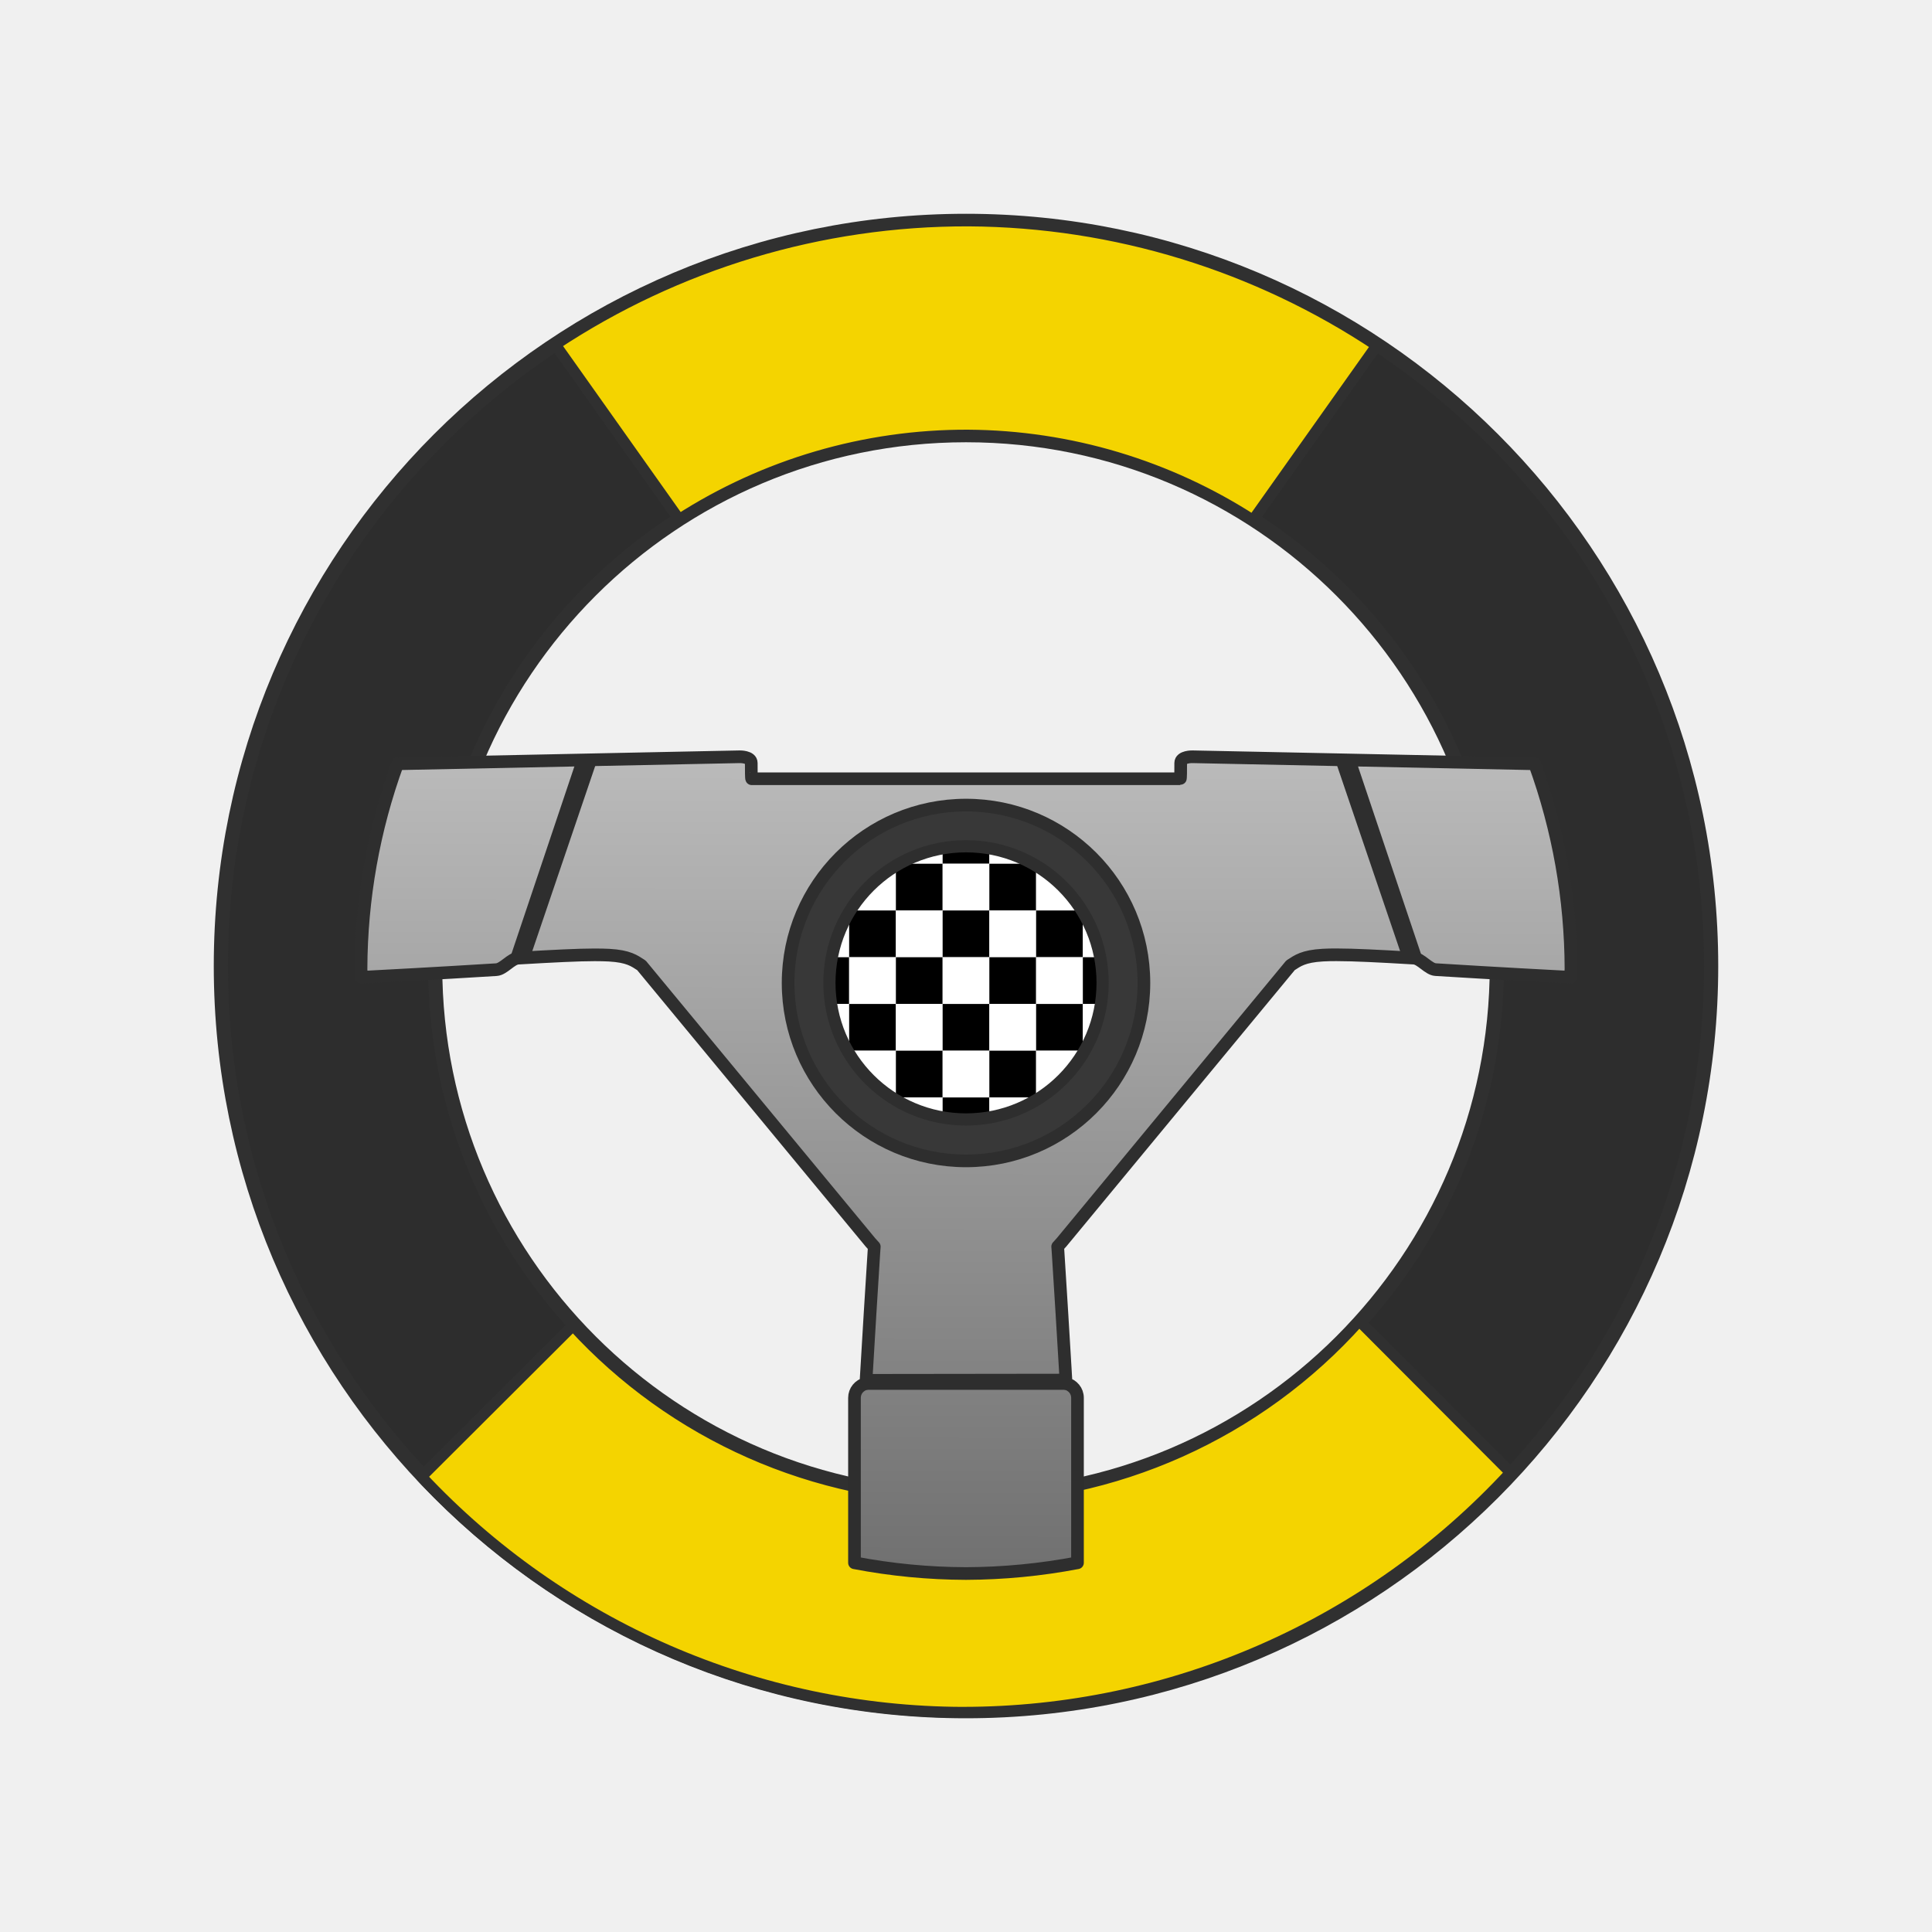
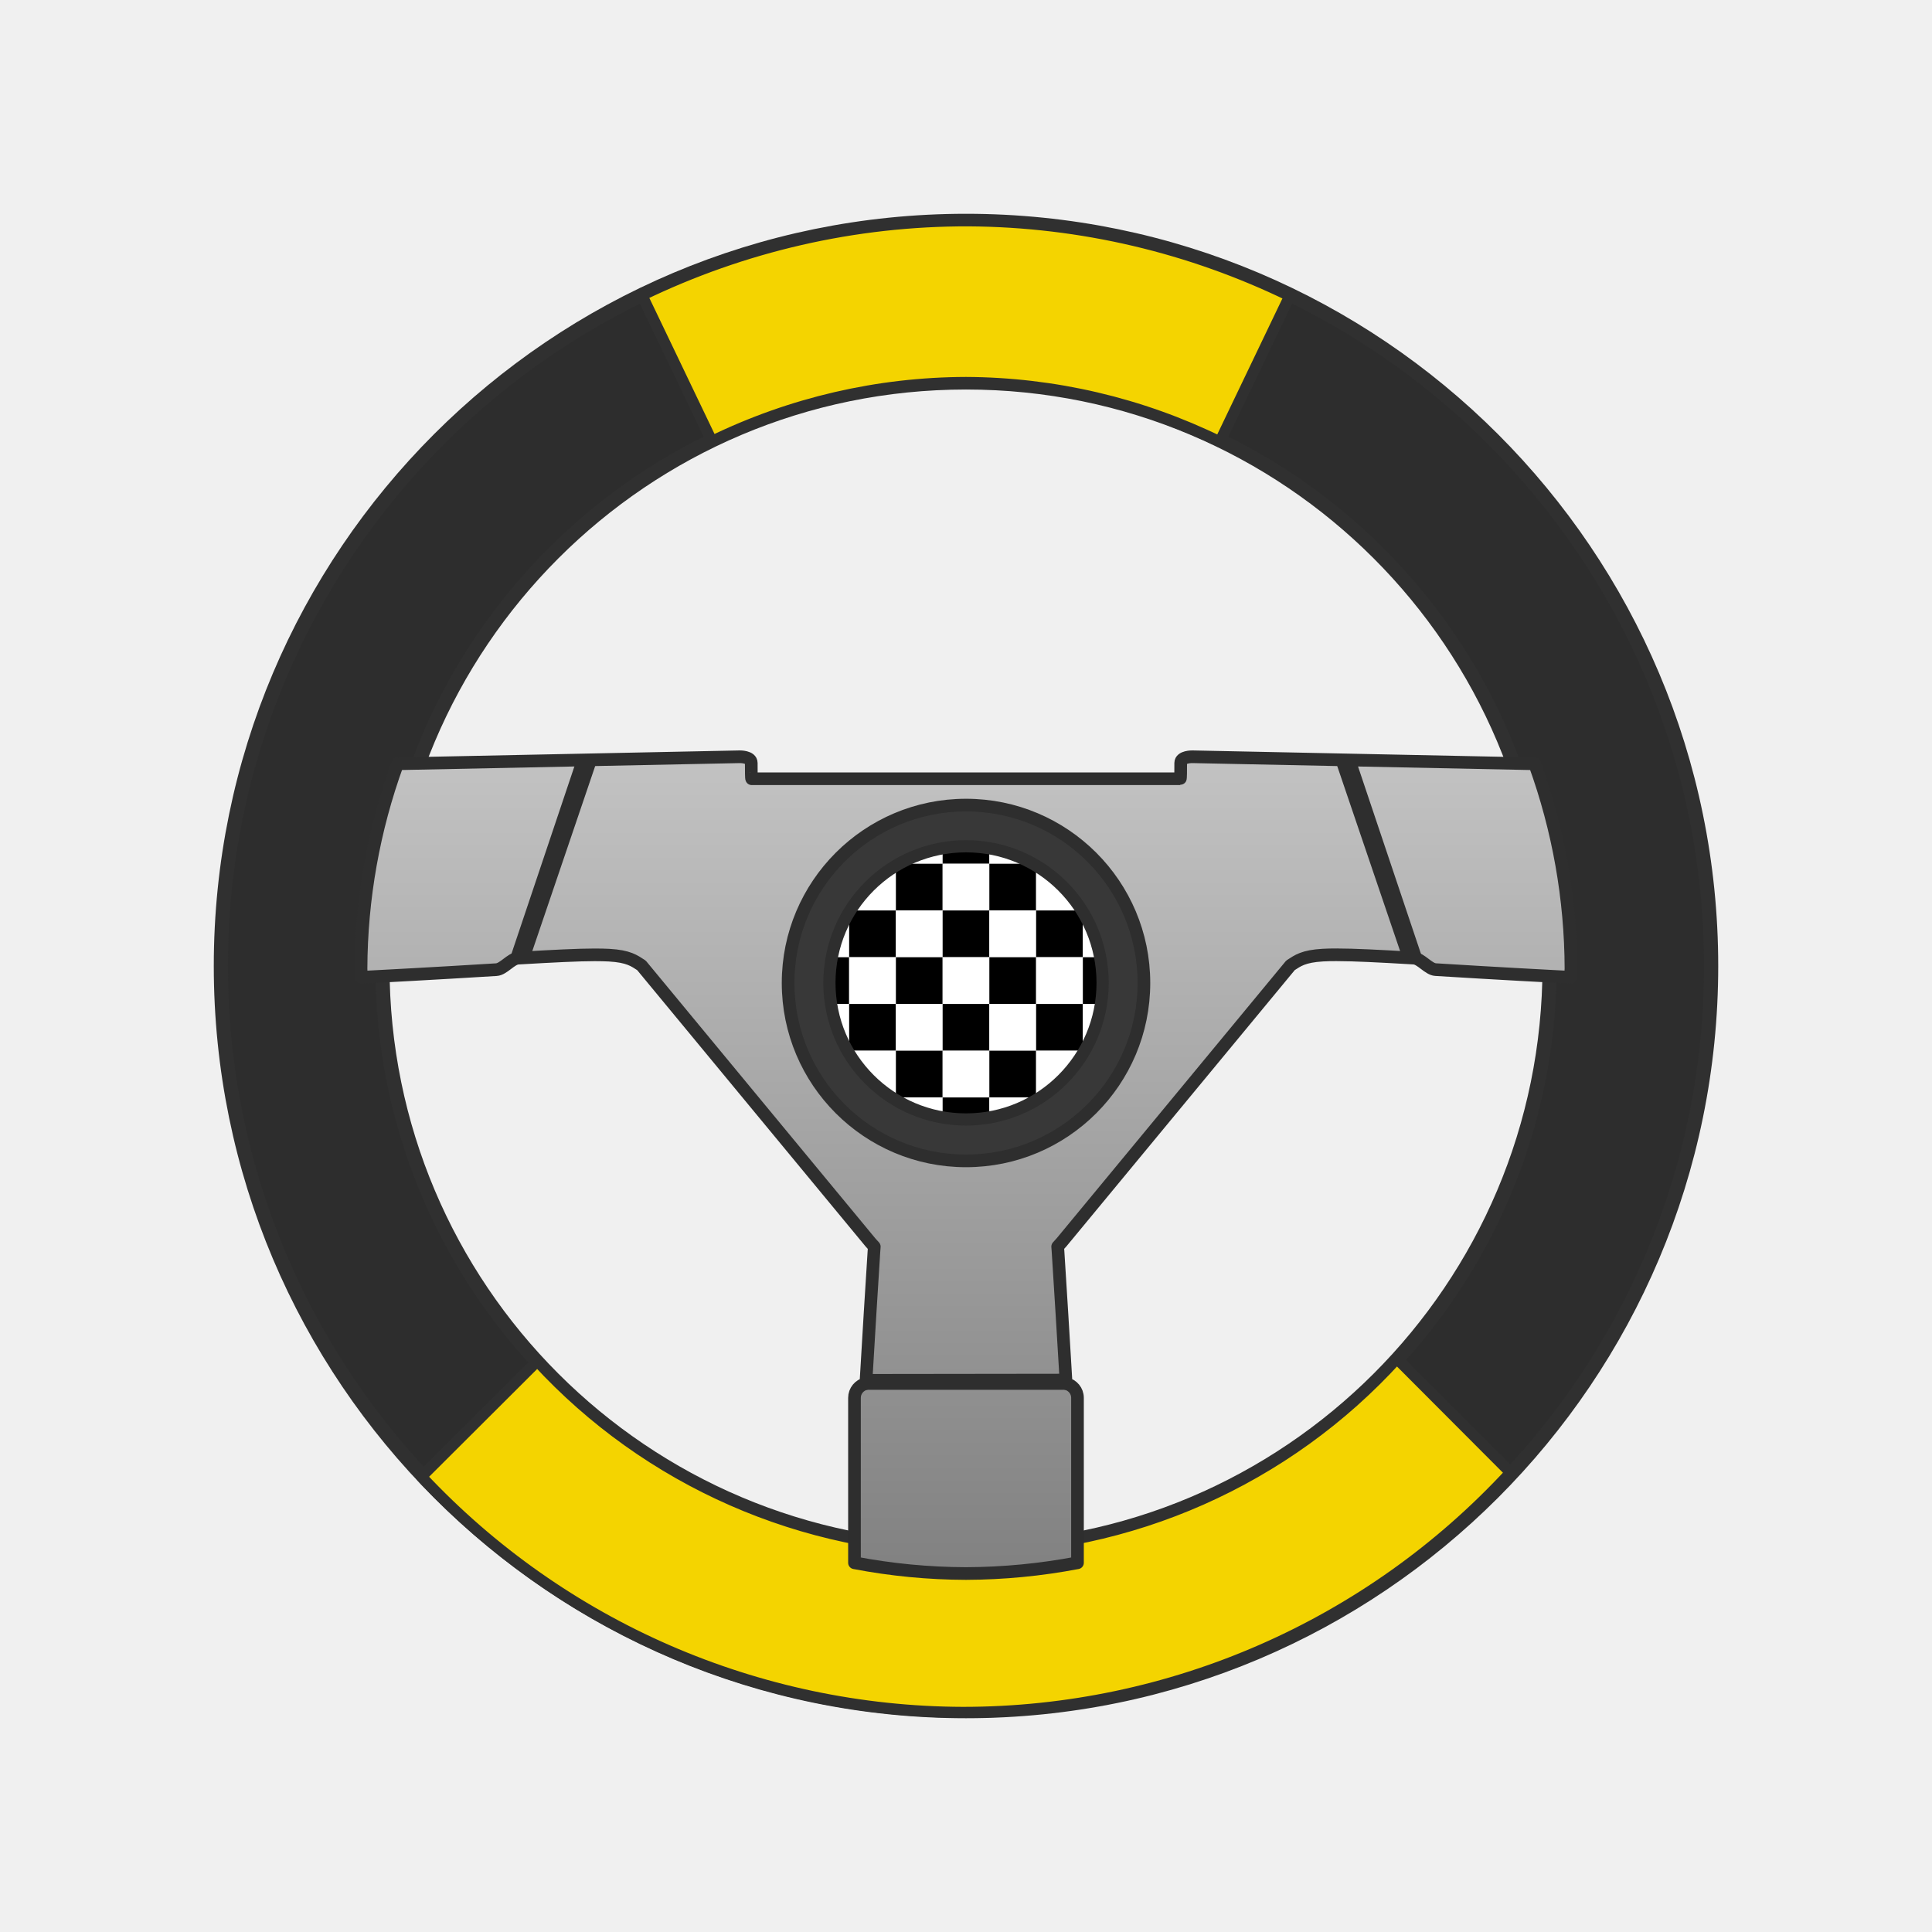
<svg xmlns="http://www.w3.org/2000/svg" xmlns:xlink="http://www.w3.org/1999/xlink" width="256" height="256" viewBox="0 0 67.733 67.733" version="1.1" id="svg4925">
  <defs id="defs4919">
    <linearGradient id="linearGradient4931">
      <stop style="stop-color:#5b5b5b;stop-opacity:1" offset="0" id="stop4927" />
      <stop style="stop-color:#ffffff;stop-opacity:1" offset="1" id="stop4929" />
    </linearGradient>
-     <linearGradient xlink:href="#linearGradient4931" id="linearGradient4933" x1="34.099" y1="289.679" x2="34.159" y2="232.742" gradientUnits="userSpaceOnUse" gradientTransform="matrix(1.14235,0,0,1.14235,-4.820917,-37.45704)" />
+     <linearGradient xlink:href="#linearGradient4931" id="linearGradient4933" x1="34.159" y1="297.306" x2="34.159" y2="232.742" gradientUnits="userSpaceOnUse" gradientTransform="matrix(1.14235,0,0,1.14235,-4.820917,-37.45704)" />
  </defs>
  <g id="layer1" transform="translate(0,-229.2666)">
-     <path style="opacity:1;vector-effect:none;fill:#2d2d2d;fill-opacity:1;stroke:#303030;stroke-width:0.497;stroke-linecap:butt;stroke-linejoin:round;stroke-miterlimit:4;stroke-dasharray:none;stroke-dashoffset:0;stroke-opacity:1;paint-order:normal" d="m 33.867,237.01 a 26.124,26.124 0 0 0 -26.124,26.124 26.124,26.124 0 0 0 26.124,26.124 26.124,26.124 0 0 0 26.123,-26.124 26.124,26.124 0 0 0 -26.123,-26.124 z m 0,7.513 A 18.611,18.611 0 0 1 52.477,263.133 18.611,18.611 0 0 1 33.867,281.744 18.611,18.611 0 0 1 15.256,263.133 18.611,18.611 0 0 1 33.867,244.523 Z" id="path5345" />
-     <path style="opacity:1;vector-effect:none;fill:#f4d400;fill-opacity:1;stroke:#303030;stroke-width:0.385;stroke-linecap:butt;stroke-linejoin:round;stroke-miterlimit:4;stroke-dasharray:none;stroke-dashoffset:0;stroke-opacity:1;paint-order:normal" d="m 33.76,289.299 c 7.292,-1.1e-4 14.252,-3.047 19.198,-8.406 L 47.651,275.573 c -3.531,3.953 -8.58,6.214 -13.88,6.214 -5.206,-0.014 -10.169,-2.208 -13.683,-6.05 l -5.313,5.299 c 4.92,5.252 11.789,8.242 18.985,8.264 z" id="path5345-6-2" />
-     <path style="opacity:1;vector-effect:none;fill:#f4d400;fill-opacity:1;stroke:#303030;stroke-width:0.385;stroke-linecap:butt;stroke-linejoin:round;stroke-miterlimit:4;stroke-dasharray:none;stroke-dashoffset:0;stroke-opacity:1;paint-order:normal" d="m 33.962,237.01 c -5.199,-0.016 -10.234,1.519 -14.495,4.337 l 4.345,6.131 c 2.989,-1.92 6.495,-2.966 10.117,-2.955 3.581,0.021 7.045,1.073 9.997,2.981 l 4.34,-6.124 c -4.204,-2.795 -9.168,-4.339 -14.304,-4.37 z" id="path5345-6" />
+     <path style="opacity:1;vector-effect:none;fill:#2d2d2d;fill-opacity:1;stroke:#303030;stroke-width:1.877;stroke-linecap:butt;stroke-linejoin:round;stroke-miterlimit:4;stroke-dasharray:none;stroke-dashoffset:0;stroke-opacity:1;paint-order:normal" d="M 128,29.266 A 98.735,98.735 0 0 0 29.266,128 98.735,98.735 0 0 0 128,226.734 98.735,98.735 0 0 0 226.734,128 98.735,98.735 0 0 0 128,29.266 Z m 0,21.408 A 77.326,77.326 0 0 1 205.326,128 77.326,77.326 0 0 1 128,205.326 77.326,77.326 0 0 1 50.674,128 77.326,77.326 0 0 1 128,50.674 Z" id="path5345" transform="matrix(0.2645833,0,0,0.2645833,0,229.2666)" />
+     <path style="opacity:1;vector-effect:none;fill:#f4d400;fill-opacity:1;stroke:#303030;stroke-width:1.456;stroke-linecap:butt;stroke-linejoin:round;stroke-miterlimit:4;stroke-dasharray:none;stroke-dashoffset:0;stroke-opacity:1;paint-order:normal" d="M 185.088,180.02 A 77.326,77.326 0 0 1 128,205.326 77.326,77.326 0 0 1 71.193,180.352 L 55.844,195.662 c 18.595,19.85 44.554,31.149 71.754,31.232 27.56,-4.1e-4 53.866,-11.517 72.559,-31.77 z" id="path5345-6-2" transform="matrix(0.2645833,0,0,0.2645833,0,229.2666)" />
+     <path style="opacity:1;vector-effect:none;fill:#f4d400;fill-opacity:1;stroke:#303030;stroke-width:1.456;stroke-linecap:butt;stroke-linejoin:round;stroke-miterlimit:4;stroke-dasharray:none;stroke-dashoffset:0;stroke-opacity:1;paint-order:normal" d="m 128.361,29.266 c -15.155,-0.046 -29.934,3.405 -43.293,9.867 l 9.271,19.344 A 77.326,77.326 0 0 1 128,50.674 a 77.326,77.326 0 0 1 33.631,7.865 l 9.266,-19.334 c -13.128,-6.379 -27.637,-9.848 -42.535,-9.939 z" transform="matrix(0.2645833,0,0,0.2645833,0,229.2666)" id="path5345-6" />
    <g id="g5301" transform="matrix(0.9707813,0,0,0.9707813,0.9895412,7.68839)">
      <g transform="matrix(1.243555,0,0,1.243555,-8.248372,-63.41377)" id="g4953">
        <rect style="opacity:1;vector-effect:none;fill:#000000;fill-opacity:1;stroke:none;stroke-width:0.116;stroke-linecap:butt;stroke-linejoin:round;stroke-miterlimit:4;stroke-dasharray:none;stroke-dashoffset:0;stroke-opacity:1;paint-order:normal" id="rect4941-5" width="1.357" height="1.357" x="30.473" y="258.264" />
        <rect style="opacity:1;vector-effect:none;fill:#ffffff;fill-opacity:1;stroke:none;stroke-width:0.116;stroke-linecap:butt;stroke-linejoin:round;stroke-miterlimit:4;stroke-dasharray:none;stroke-dashoffset:0;stroke-opacity:1;paint-order:normal" id="rect4941-9-9" width="1.357" height="1.357" x="31.831" y="258.264" />
        <rect style="opacity:1;vector-effect:none;fill:#000000;fill-opacity:1;stroke:none;stroke-width:0.116;stroke-linecap:butt;stroke-linejoin:round;stroke-miterlimit:4;stroke-dasharray:none;stroke-dashoffset:0;stroke-opacity:1;paint-order:normal" id="rect4941-6" width="1.357" height="1.357" x="33.188" y="258.264" />
        <rect style="opacity:1;vector-effect:none;fill:#ffffff;fill-opacity:1;stroke:none;stroke-width:0.116;stroke-linecap:butt;stroke-linejoin:round;stroke-miterlimit:4;stroke-dasharray:none;stroke-dashoffset:0;stroke-opacity:1;paint-order:normal" id="rect4941-9-92" width="1.357" height="1.357" x="34.545" y="258.264" />
        <rect style="opacity:1;vector-effect:none;fill:#000000;fill-opacity:1;stroke:none;stroke-width:0.116;stroke-linecap:butt;stroke-linejoin:round;stroke-miterlimit:4;stroke-dasharray:none;stroke-dashoffset:0;stroke-opacity:1;paint-order:normal" id="rect4941-5-2" width="1.357" height="1.357" x="35.903" y="258.264" />
        <rect style="opacity:1;vector-effect:none;fill:#000000;fill-opacity:1;stroke:none;stroke-width:0.116;stroke-linecap:butt;stroke-linejoin:round;stroke-miterlimit:4;stroke-dasharray:none;stroke-dashoffset:0;stroke-opacity:1;paint-order:normal" id="rect4941-54" width="1.357" height="1.357" x="29.116" y="259.622" />
        <rect style="opacity:1;vector-effect:none;fill:#ffffff;fill-opacity:1;stroke:none;stroke-width:0.116;stroke-linecap:butt;stroke-linejoin:round;stroke-miterlimit:4;stroke-dasharray:none;stroke-dashoffset:0;stroke-opacity:1;paint-order:normal" id="rect4941-9-8" width="1.357" height="1.357" x="30.473" y="259.622" />
        <rect style="opacity:1;vector-effect:none;fill:#000000;fill-opacity:1;stroke:none;stroke-width:0.116;stroke-linecap:butt;stroke-linejoin:round;stroke-miterlimit:4;stroke-dasharray:none;stroke-dashoffset:0;stroke-opacity:1;paint-order:normal" id="rect4941-5-1" width="1.357" height="1.357" x="31.831" y="259.622" />
        <rect style="opacity:1;vector-effect:none;fill:#ffffff;fill-opacity:1;stroke:none;stroke-width:0.116;stroke-linecap:butt;stroke-linejoin:round;stroke-miterlimit:4;stroke-dasharray:none;stroke-dashoffset:0;stroke-opacity:1;paint-order:normal" id="rect4941-9-9-2" width="1.357" height="1.357" x="33.188" y="259.622" />
        <rect style="opacity:1;vector-effect:none;fill:#000000;fill-opacity:1;stroke:none;stroke-width:0.116;stroke-linecap:butt;stroke-linejoin:round;stroke-miterlimit:4;stroke-dasharray:none;stroke-dashoffset:0;stroke-opacity:1;paint-order:normal" id="rect4941-6-9" width="1.357" height="1.357" x="34.545" y="259.622" />
        <rect style="opacity:1;vector-effect:none;fill:#ffffff;fill-opacity:1;stroke:none;stroke-width:0.116;stroke-linecap:butt;stroke-linejoin:round;stroke-miterlimit:4;stroke-dasharray:none;stroke-dashoffset:0;stroke-opacity:1;paint-order:normal" id="rect4941-9-92-3" width="1.357" height="1.357" x="35.903" y="259.622" />
        <rect style="opacity:1;vector-effect:none;fill:#000000;fill-opacity:1;stroke:none;stroke-width:0.116;stroke-linecap:butt;stroke-linejoin:round;stroke-miterlimit:4;stroke-dasharray:none;stroke-dashoffset:0;stroke-opacity:1;paint-order:normal" id="rect4941-5-2-6" width="1.357" height="1.357" x="37.26" y="259.622" />
        <rect style="opacity:1;vector-effect:none;fill:#ffffff;fill-opacity:1;stroke:none;stroke-width:0.116;stroke-linecap:butt;stroke-linejoin:round;stroke-miterlimit:4;stroke-dasharray:none;stroke-dashoffset:0;stroke-opacity:1;paint-order:normal" id="rect4941-9-90" width="1.357" height="1.357" x="29.116" y="260.979" />
        <rect style="opacity:1;vector-effect:none;fill:#000000;fill-opacity:1;stroke:none;stroke-width:0.116;stroke-linecap:butt;stroke-linejoin:round;stroke-miterlimit:4;stroke-dasharray:none;stroke-dashoffset:0;stroke-opacity:1;paint-order:normal" id="rect4941-5-9" width="1.357" height="1.357" x="30.473" y="260.979" />
        <rect style="opacity:1;vector-effect:none;fill:#ffffff;fill-opacity:1;stroke:none;stroke-width:0.116;stroke-linecap:butt;stroke-linejoin:round;stroke-miterlimit:4;stroke-dasharray:none;stroke-dashoffset:0;stroke-opacity:1;paint-order:normal" id="rect4941-9-9-1" width="1.357" height="1.357" x="31.831" y="260.979" />
        <rect style="opacity:1;vector-effect:none;fill:#000000;fill-opacity:1;stroke:none;stroke-width:0.116;stroke-linecap:butt;stroke-linejoin:round;stroke-miterlimit:4;stroke-dasharray:none;stroke-dashoffset:0;stroke-opacity:1;paint-order:normal" id="rect4941-6-7" width="1.357" height="1.357" x="33.188" y="260.979" />
        <rect style="opacity:1;vector-effect:none;fill:#ffffff;fill-opacity:1;stroke:none;stroke-width:0.116;stroke-linecap:butt;stroke-linejoin:round;stroke-miterlimit:4;stroke-dasharray:none;stroke-dashoffset:0;stroke-opacity:1;paint-order:normal" id="rect4941-9-92-7" width="1.357" height="1.357" x="34.545" y="260.979" />
        <rect style="opacity:1;vector-effect:none;fill:#000000;fill-opacity:1;stroke:none;stroke-width:0.116;stroke-linecap:butt;stroke-linejoin:round;stroke-miterlimit:4;stroke-dasharray:none;stroke-dashoffset:0;stroke-opacity:1;paint-order:normal" id="rect4941-5-2-1" width="1.357" height="1.357" x="35.903" y="260.979" />
        <rect style="opacity:1;vector-effect:none;fill:#ffffff;fill-opacity:1;stroke:none;stroke-width:0.116;stroke-linecap:butt;stroke-linejoin:round;stroke-miterlimit:4;stroke-dasharray:none;stroke-dashoffset:0;stroke-opacity:1;paint-order:normal" id="rect4941-9-9-4-1" width="1.357" height="1.357" x="37.26" y="260.979" />
        <rect style="opacity:1;vector-effect:none;fill:#000000;fill-opacity:1;stroke:none;stroke-width:0.116;stroke-linecap:butt;stroke-linejoin:round;stroke-miterlimit:4;stroke-dasharray:none;stroke-dashoffset:0;stroke-opacity:1;paint-order:normal" id="rect4941-54-5" width="1.357" height="1.357" x="29.116" y="262.337" />
        <rect style="opacity:1;vector-effect:none;fill:#ffffff;fill-opacity:1;stroke:none;stroke-width:0.116;stroke-linecap:butt;stroke-linejoin:round;stroke-miterlimit:4;stroke-dasharray:none;stroke-dashoffset:0;stroke-opacity:1;paint-order:normal" id="rect4941-9-8-9" width="1.357" height="1.357" x="30.473" y="262.337" />
        <rect style="opacity:1;vector-effect:none;fill:#000000;fill-opacity:1;stroke:none;stroke-width:0.116;stroke-linecap:butt;stroke-linejoin:round;stroke-miterlimit:4;stroke-dasharray:none;stroke-dashoffset:0;stroke-opacity:1;paint-order:normal" id="rect4941-5-1-7" width="1.357" height="1.357" x="31.831" y="262.337" />
        <rect style="opacity:1;vector-effect:none;fill:#ffffff;fill-opacity:1;stroke:none;stroke-width:0.116;stroke-linecap:butt;stroke-linejoin:round;stroke-miterlimit:4;stroke-dasharray:none;stroke-dashoffset:0;stroke-opacity:1;paint-order:normal" id="rect4941-9-9-2-7" width="1.357" height="1.357" x="33.188" y="262.337" />
        <rect style="opacity:1;vector-effect:none;fill:#000000;fill-opacity:1;stroke:none;stroke-width:0.116;stroke-linecap:butt;stroke-linejoin:round;stroke-miterlimit:4;stroke-dasharray:none;stroke-dashoffset:0;stroke-opacity:1;paint-order:normal" id="rect4941-6-9-6" width="1.357" height="1.357" x="34.545" y="262.337" />
        <rect style="opacity:1;vector-effect:none;fill:#ffffff;fill-opacity:1;stroke:none;stroke-width:0.116;stroke-linecap:butt;stroke-linejoin:round;stroke-miterlimit:4;stroke-dasharray:none;stroke-dashoffset:0;stroke-opacity:1;paint-order:normal" id="rect4941-9-92-3-7" width="1.357" height="1.357" x="35.903" y="262.337" />
        <rect style="opacity:1;vector-effect:none;fill:#000000;fill-opacity:1;stroke:none;stroke-width:0.116;stroke-linecap:butt;stroke-linejoin:round;stroke-miterlimit:4;stroke-dasharray:none;stroke-dashoffset:0;stroke-opacity:1;paint-order:normal" id="rect4941-5-2-6-3" width="1.357" height="1.357" x="37.26" y="262.337" />
        <rect style="opacity:1;vector-effect:none;fill:#ffffff;fill-opacity:1;stroke:none;stroke-width:0.116;stroke-linecap:butt;stroke-linejoin:round;stroke-miterlimit:4;stroke-dasharray:none;stroke-dashoffset:0;stroke-opacity:1;paint-order:normal" id="rect4941-9-90-8" width="1.357" height="1.357" x="29.116" y="263.694" />
        <rect style="opacity:1;vector-effect:none;fill:#000000;fill-opacity:1;stroke:none;stroke-width:0.116;stroke-linecap:butt;stroke-linejoin:round;stroke-miterlimit:4;stroke-dasharray:none;stroke-dashoffset:0;stroke-opacity:1;paint-order:normal" id="rect4941-5-9-8" width="1.357" height="1.357" x="30.473" y="263.694" />
        <rect style="opacity:1;vector-effect:none;fill:#ffffff;fill-opacity:1;stroke:none;stroke-width:0.116;stroke-linecap:butt;stroke-linejoin:round;stroke-miterlimit:4;stroke-dasharray:none;stroke-dashoffset:0;stroke-opacity:1;paint-order:normal" id="rect4941-9-9-1-5" width="1.357" height="1.357" x="31.831" y="263.694" />
        <rect style="opacity:1;vector-effect:none;fill:#000000;fill-opacity:1;stroke:none;stroke-width:0.116;stroke-linecap:butt;stroke-linejoin:round;stroke-miterlimit:4;stroke-dasharray:none;stroke-dashoffset:0;stroke-opacity:1;paint-order:normal" id="rect4941-6-7-0" width="1.357" height="1.357" x="33.188" y="263.694" />
        <rect style="opacity:1;vector-effect:none;fill:#ffffff;fill-opacity:1;stroke:none;stroke-width:0.116;stroke-linecap:butt;stroke-linejoin:round;stroke-miterlimit:4;stroke-dasharray:none;stroke-dashoffset:0;stroke-opacity:1;paint-order:normal" id="rect4941-9-92-7-9" width="1.357" height="1.357" x="34.545" y="263.694" />
        <rect style="opacity:1;vector-effect:none;fill:#000000;fill-opacity:1;stroke:none;stroke-width:0.116;stroke-linecap:butt;stroke-linejoin:round;stroke-miterlimit:4;stroke-dasharray:none;stroke-dashoffset:0;stroke-opacity:1;paint-order:normal" id="rect4941-5-2-1-6" width="1.357" height="1.357" x="35.903" y="263.694" />
        <rect style="opacity:1;vector-effect:none;fill:#ffffff;fill-opacity:1;stroke:none;stroke-width:0.116;stroke-linecap:butt;stroke-linejoin:round;stroke-miterlimit:4;stroke-dasharray:none;stroke-dashoffset:0;stroke-opacity:1;paint-order:normal" id="rect4941-9-9-4-1-3" width="1.357" height="1.357" x="37.26" y="263.694" />
        <rect style="opacity:1;vector-effect:none;fill:#000000;fill-opacity:1;stroke:none;stroke-width:0.116;stroke-linecap:butt;stroke-linejoin:round;stroke-miterlimit:4;stroke-dasharray:none;stroke-dashoffset:0;stroke-opacity:1;paint-order:normal" id="rect4941-54-5-8" width="1.357" height="1.357" x="29.116" y="265.051" />
        <rect style="opacity:1;vector-effect:none;fill:#ffffff;fill-opacity:1;stroke:none;stroke-width:0.116;stroke-linecap:butt;stroke-linejoin:round;stroke-miterlimit:4;stroke-dasharray:none;stroke-dashoffset:0;stroke-opacity:1;paint-order:normal" id="rect4941-9-8-9-5" width="1.357" height="1.357" x="30.473" y="265.051" />
        <rect style="opacity:1;vector-effect:none;fill:#000000;fill-opacity:1;stroke:none;stroke-width:0.116;stroke-linecap:butt;stroke-linejoin:round;stroke-miterlimit:4;stroke-dasharray:none;stroke-dashoffset:0;stroke-opacity:1;paint-order:normal" id="rect4941-5-1-7-6" width="1.357" height="1.357" x="31.831" y="265.051" />
        <rect style="opacity:1;vector-effect:none;fill:#ffffff;fill-opacity:1;stroke:none;stroke-width:0.116;stroke-linecap:butt;stroke-linejoin:round;stroke-miterlimit:4;stroke-dasharray:none;stroke-dashoffset:0;stroke-opacity:1;paint-order:normal" id="rect4941-9-9-2-7-1" width="1.357" height="1.357" x="33.188" y="265.051" />
        <rect style="opacity:1;vector-effect:none;fill:#000000;fill-opacity:1;stroke:none;stroke-width:0.116;stroke-linecap:butt;stroke-linejoin:round;stroke-miterlimit:4;stroke-dasharray:none;stroke-dashoffset:0;stroke-opacity:1;paint-order:normal" id="rect4941-6-9-6-1" width="1.357" height="1.357" x="34.545" y="265.051" />
        <rect style="opacity:1;vector-effect:none;fill:#ffffff;fill-opacity:1;stroke:none;stroke-width:0.116;stroke-linecap:butt;stroke-linejoin:round;stroke-miterlimit:4;stroke-dasharray:none;stroke-dashoffset:0;stroke-opacity:1;paint-order:normal" id="rect4941-9-92-3-7-5" width="1.357" height="1.357" x="35.903" y="265.051" />
        <rect style="opacity:1;vector-effect:none;fill:#000000;fill-opacity:1;stroke:none;stroke-width:0.116;stroke-linecap:butt;stroke-linejoin:round;stroke-miterlimit:4;stroke-dasharray:none;stroke-dashoffset:0;stroke-opacity:1;paint-order:normal" id="rect4941-5-2-6-3-9" width="1.357" height="1.357" x="37.26" y="265.051" />
        <rect style="opacity:1;vector-effect:none;fill:#ffffff;fill-opacity:1;stroke:none;stroke-width:0.116;stroke-linecap:butt;stroke-linejoin:round;stroke-miterlimit:4;stroke-dasharray:none;stroke-dashoffset:0;stroke-opacity:1;paint-order:normal" id="rect4941-9-90-8-9" width="1.357" height="1.357" x="29.116" y="266.409" />
        <rect style="opacity:1;vector-effect:none;fill:#000000;fill-opacity:1;stroke:none;stroke-width:0.116;stroke-linecap:butt;stroke-linejoin:round;stroke-miterlimit:4;stroke-dasharray:none;stroke-dashoffset:0;stroke-opacity:1;paint-order:normal" id="rect4941-5-9-8-6" width="1.357" height="1.357" x="30.473" y="266.409" />
        <rect style="opacity:1;vector-effect:none;fill:#ffffff;fill-opacity:1;stroke:none;stroke-width:0.116;stroke-linecap:butt;stroke-linejoin:round;stroke-miterlimit:4;stroke-dasharray:none;stroke-dashoffset:0;stroke-opacity:1;paint-order:normal" id="rect4941-9-9-1-5-2" width="1.357" height="1.357" x="31.831" y="266.409" />
        <rect style="opacity:1;vector-effect:none;fill:#000000;fill-opacity:1;stroke:none;stroke-width:0.116;stroke-linecap:butt;stroke-linejoin:round;stroke-miterlimit:4;stroke-dasharray:none;stroke-dashoffset:0;stroke-opacity:1;paint-order:normal" id="rect4941-6-7-0-1" width="1.357" height="1.357" x="33.188" y="266.409" />
        <rect style="opacity:1;vector-effect:none;fill:#ffffff;fill-opacity:1;stroke:none;stroke-width:0.116;stroke-linecap:butt;stroke-linejoin:round;stroke-miterlimit:4;stroke-dasharray:none;stroke-dashoffset:0;stroke-opacity:1;paint-order:normal" id="rect4941-9-92-7-9-7" width="1.357" height="1.357" x="34.545" y="266.409" />
        <rect style="opacity:1;vector-effect:none;fill:#000000;fill-opacity:1;stroke:none;stroke-width:0.116;stroke-linecap:butt;stroke-linejoin:round;stroke-miterlimit:4;stroke-dasharray:none;stroke-dashoffset:0;stroke-opacity:1;paint-order:normal" id="rect4941-5-2-1-6-8" width="1.357" height="1.357" x="35.903" y="266.409" />
        <rect style="opacity:1;vector-effect:none;fill:#ffffff;fill-opacity:1;stroke:none;stroke-width:0.116;stroke-linecap:butt;stroke-linejoin:round;stroke-miterlimit:4;stroke-dasharray:none;stroke-dashoffset:0;stroke-opacity:1;paint-order:normal" id="rect4941-9-9-4-1-3-5" width="1.357" height="1.357" x="37.26" y="266.409" />
        <rect style="opacity:1;vector-effect:none;fill:#ffffff;fill-opacity:1;stroke:none;stroke-width:0.116;stroke-linecap:butt;stroke-linejoin:round;stroke-miterlimit:4;stroke-dasharray:none;stroke-dashoffset:0;stroke-opacity:1;paint-order:normal" id="rect4941-9-8-9-5-4" width="1.357" height="1.357" x="30.473" y="267.766" />
        <rect style="opacity:1;vector-effect:none;fill:#000000;fill-opacity:1;stroke:none;stroke-width:0.116;stroke-linecap:butt;stroke-linejoin:round;stroke-miterlimit:4;stroke-dasharray:none;stroke-dashoffset:0;stroke-opacity:1;paint-order:normal" id="rect4941-5-1-7-6-1" width="1.357" height="1.357" x="31.831" y="267.766" />
        <rect style="opacity:1;vector-effect:none;fill:#ffffff;fill-opacity:1;stroke:none;stroke-width:0.116;stroke-linecap:butt;stroke-linejoin:round;stroke-miterlimit:4;stroke-dasharray:none;stroke-dashoffset:0;stroke-opacity:1;paint-order:normal" id="rect4941-9-9-2-7-1-8" width="1.357" height="1.357" x="33.188" y="267.766" />
        <rect style="opacity:1;vector-effect:none;fill:#000000;fill-opacity:1;stroke:none;stroke-width:0.116;stroke-linecap:butt;stroke-linejoin:round;stroke-miterlimit:4;stroke-dasharray:none;stroke-dashoffset:0;stroke-opacity:1;paint-order:normal" id="rect4941-6-9-6-1-5" width="1.357" height="1.357" x="34.545" y="267.766" />
        <rect style="opacity:1;vector-effect:none;fill:#ffffff;fill-opacity:1;stroke:none;stroke-width:0.116;stroke-linecap:butt;stroke-linejoin:round;stroke-miterlimit:4;stroke-dasharray:none;stroke-dashoffset:0;stroke-opacity:1;paint-order:normal" id="rect4941-9-92-3-7-5-9" width="1.357" height="1.357" x="35.903" y="267.766" />
        <rect style="opacity:1;vector-effect:none;fill:#ffffff;fill-opacity:1;stroke:none;stroke-width:0.116;stroke-linecap:butt;stroke-linejoin:round;stroke-miterlimit:4;stroke-dasharray:none;stroke-dashoffset:0;stroke-opacity:1;paint-order:normal" id="rect4941-9-9-4-1-9" width="1.357" height="1.357" x="37.26" y="258.264" />
        <rect style="opacity:1;vector-effect:none;fill:#ffffff;fill-opacity:1;stroke:none;stroke-width:0.116;stroke-linecap:butt;stroke-linejoin:round;stroke-miterlimit:4;stroke-dasharray:none;stroke-dashoffset:0;stroke-opacity:1;paint-order:normal" id="rect4941-9-9-4-1-9-0" width="1.357" height="1.357" x="29.116" y="258.264" />
        <rect style="opacity:1;vector-effect:none;fill:#ffffff;fill-opacity:1;stroke:none;stroke-width:0.116;stroke-linecap:butt;stroke-linejoin:round;stroke-miterlimit:4;stroke-dasharray:none;stroke-dashoffset:0;stroke-opacity:1;paint-order:normal" id="rect4941-9-9-4-1-1" width="1.357" height="1.357" x="38.618" y="259.622" />
        <rect style="opacity:1;vector-effect:none;fill:#000000;fill-opacity:1;stroke:none;stroke-width:0.116;stroke-linecap:butt;stroke-linejoin:round;stroke-miterlimit:4;stroke-dasharray:none;stroke-dashoffset:0;stroke-opacity:1;paint-order:normal" id="rect4941-5-2-6-3-0" width="1.357" height="1.357" x="38.618" y="260.979" />
        <rect style="opacity:1;vector-effect:none;fill:#ffffff;fill-opacity:1;stroke:none;stroke-width:0.116;stroke-linecap:butt;stroke-linejoin:round;stroke-miterlimit:4;stroke-dasharray:none;stroke-dashoffset:0;stroke-opacity:1;paint-order:normal" id="rect4941-9-9-4-1-3-3" width="1.357" height="1.357" x="38.618" y="262.337" />
        <rect style="opacity:1;vector-effect:none;fill:#000000;fill-opacity:1;stroke:none;stroke-width:0.116;stroke-linecap:butt;stroke-linejoin:round;stroke-miterlimit:4;stroke-dasharray:none;stroke-dashoffset:0;stroke-opacity:1;paint-order:normal" id="rect4941-5-2-6-3-9-4" width="1.357" height="1.357" x="38.618" y="263.694" />
        <rect style="opacity:1;vector-effect:none;fill:#ffffff;fill-opacity:1;stroke:none;stroke-width:0.116;stroke-linecap:butt;stroke-linejoin:round;stroke-miterlimit:4;stroke-dasharray:none;stroke-dashoffset:0;stroke-opacity:1;paint-order:normal" id="rect4941-9-9-4-1-3-5-0" width="1.357" height="1.357" x="38.618" y="265.051" />
        <rect style="opacity:1;vector-effect:none;fill:#ffffff;fill-opacity:1;stroke:none;stroke-width:0.116;stroke-linecap:butt;stroke-linejoin:round;stroke-miterlimit:4;stroke-dasharray:none;stroke-dashoffset:0;stroke-opacity:1;paint-order:normal" id="rect4941-9-90-9" width="1.357" height="1.357" x="27.758" y="259.622" />
        <rect style="opacity:1;vector-effect:none;fill:#000000;fill-opacity:1;stroke:none;stroke-width:0.116;stroke-linecap:butt;stroke-linejoin:round;stroke-miterlimit:4;stroke-dasharray:none;stroke-dashoffset:0;stroke-opacity:1;paint-order:normal" id="rect4941-54-5-1" width="1.357" height="1.357" x="27.758" y="260.979" />
        <rect style="opacity:1;vector-effect:none;fill:#ffffff;fill-opacity:1;stroke:none;stroke-width:0.116;stroke-linecap:butt;stroke-linejoin:round;stroke-miterlimit:4;stroke-dasharray:none;stroke-dashoffset:0;stroke-opacity:1;paint-order:normal" id="rect4941-9-90-8-96" width="1.357" height="1.357" x="27.758" y="262.337" />
        <rect style="opacity:1;vector-effect:none;fill:#000000;fill-opacity:1;stroke:none;stroke-width:0.116;stroke-linecap:butt;stroke-linejoin:round;stroke-miterlimit:4;stroke-dasharray:none;stroke-dashoffset:0;stroke-opacity:1;paint-order:normal" id="rect4941-54-5-8-9" width="1.357" height="1.357" x="27.758" y="263.694" />
        <rect style="opacity:1;vector-effect:none;fill:#ffffff;fill-opacity:1;stroke:none;stroke-width:0.116;stroke-linecap:butt;stroke-linejoin:round;stroke-miterlimit:4;stroke-dasharray:none;stroke-dashoffset:0;stroke-opacity:1;paint-order:normal" id="rect4941-9-90-8-9-3" width="1.357" height="1.357" x="27.758" y="265.051" />
      </g>
      <path id="path4955" d="m 33.867,257.27 a 6.473,6.473 0 0 0 -6.473,6.473 6.473,6.473 0 0 0 6.473,6.473 6.473,6.473 0 0 0 6.473,-6.473 6.473,6.473 0 0 0 -6.473,-6.473 z m 0,1.539 a 4.933,4.933 0 0 1 4.933,4.933 4.933,4.933 0 0 1 -4.933,4.933 4.933,4.933 0 0 1 -4.933,-4.933 4.933,4.933 0 0 1 4.933,-4.933 z" style="opacity:1;vector-effect:none;fill:#383838;fill-opacity:1;stroke:#2e2e2e;stroke-width:0.44;stroke-linecap:butt;stroke-linejoin:round;stroke-miterlimit:4;stroke-dasharray:none;stroke-dashoffset:0;stroke-opacity:1;paint-order:normal" />
      <g transform="translate(-1.1433322e-4,-1.4632161e-5)" id="g5077">
        <path style="opacity:1;vector-effect:none;fill:url(#linearGradient4933);fill-opacity:1;stroke:#2e2e2e;stroke-width:0.457;stroke-linecap:butt;stroke-linejoin:round;stroke-miterlimit:4;stroke-dasharray:none;stroke-dashoffset:0;stroke-opacity:1;paint-order:normal" d="m 25.692,255.577 -12.355,0.253 c -0.863,2.371 -1.309,4.873 -1.318,7.397 0.003,0.105 0.006,0.21 0.011,0.315 0.556,-0.029 2.692,-0.141 4.877,-0.277 0.257,-0.016 0.531,-0.401 0.785,-0.415 1.298,-0.076 2.164,-0.119 2.766,-0.12 0.201,-3.7e-4 0.372,0.005 0.52,0.012 0.707,0.041 0.907,0.2 1.168,0.368 l 8.269,10.004 c 0,0 0.067,0.073 0.14,0.155 0,0 -0.009,0.102 -0.012,0.16 -0.079,1.199 -0.205,3.299 -0.262,4.268 -0.019,0.32 -0.031,0.516 -0.031,0.516 -0.235,0.059 -0.411,0.262 -0.411,0.516 v 5.956 c 1.327,0.254 2.675,0.384 4.027,0.388 1.351,-0.005 2.699,-0.135 4.027,-0.388 v -5.957 c 0,-0.254 -0.176,-0.456 -0.411,-0.516 0,0 -0.012,-0.195 -0.03,-0.514 -0.058,-0.968 -0.184,-3.071 -0.263,-4.271 -0.004,-0.058 -0.012,-0.16 -0.012,-0.16 0.073,-0.082 0.14,-0.155 0.14,-0.155 l 8.269,-10.004 c 0.261,-0.168 0.461,-0.327 1.168,-0.368 0.148,-0.009 0.32,-0.012 0.52,-0.012 v 7.4e-4 c 0.602,9.2e-4 1.468,0.043 2.766,0.12 0.254,0.014 0.528,0.399 0.785,0.415 2.183,0.136 4.314,0.248 4.873,0.277 0.006,-0.105 0.011,-0.21 0.016,-0.315 -0.007,-2.522 -0.451,-5.024 -1.311,-7.395 l -12.363,-0.254 c 0,0 -0.42,-0.01 -0.42,0.224 3.69e-4,0.24 0.001,0.575 -0.016,0.57 h -7.738 -7.738 c -0.017,0.005 -0.016,-0.33 -0.016,-0.57 3.66e-4,-0.235 -0.421,-0.224 -0.421,-0.224 z m 8.175,1.745 c 3.548,-1.3e-4 6.425,2.877 6.425,6.425 -2.74e-4,3.548 -2.877,6.424 -6.425,6.424 -3.548,1.3e-4 -6.425,-2.876 -6.425,-6.424 -1.3e-4,-3.548 2.876,-6.425 6.425,-6.425 z" id="rect4781-2" />
        <path style="fill:#2e2e2e;fill-opacity:1;stroke:none;stroke-width:0.302px;stroke-linecap:butt;stroke-linejoin:miter;stroke-opacity:1" d="m 17.398,262.851 2.404,-7.157 0.752,-0.014 -2.423,7.129 z" id="path4893" />
        <path style="fill:#2e2e2e;fill-opacity:1;stroke:none;stroke-width:0.302px;stroke-linecap:butt;stroke-linejoin:miter;stroke-opacity:1" d="m 50.352,262.858 -2.404,-7.157 -0.752,-0.015 2.423,7.129 z" id="path4893-9" />
        <path style="fill:#2e2e2e;fill-opacity:1;stroke:none;stroke-width:0.302px;stroke-linecap:butt;stroke-linejoin:miter;stroke-opacity:1" d="m 30.25,278.438 7.232,-7.3e-4 -0.033,-0.579 -7.163,0.009 z" id="path4910" />
      </g>
    </g>
  </g>
</svg>
